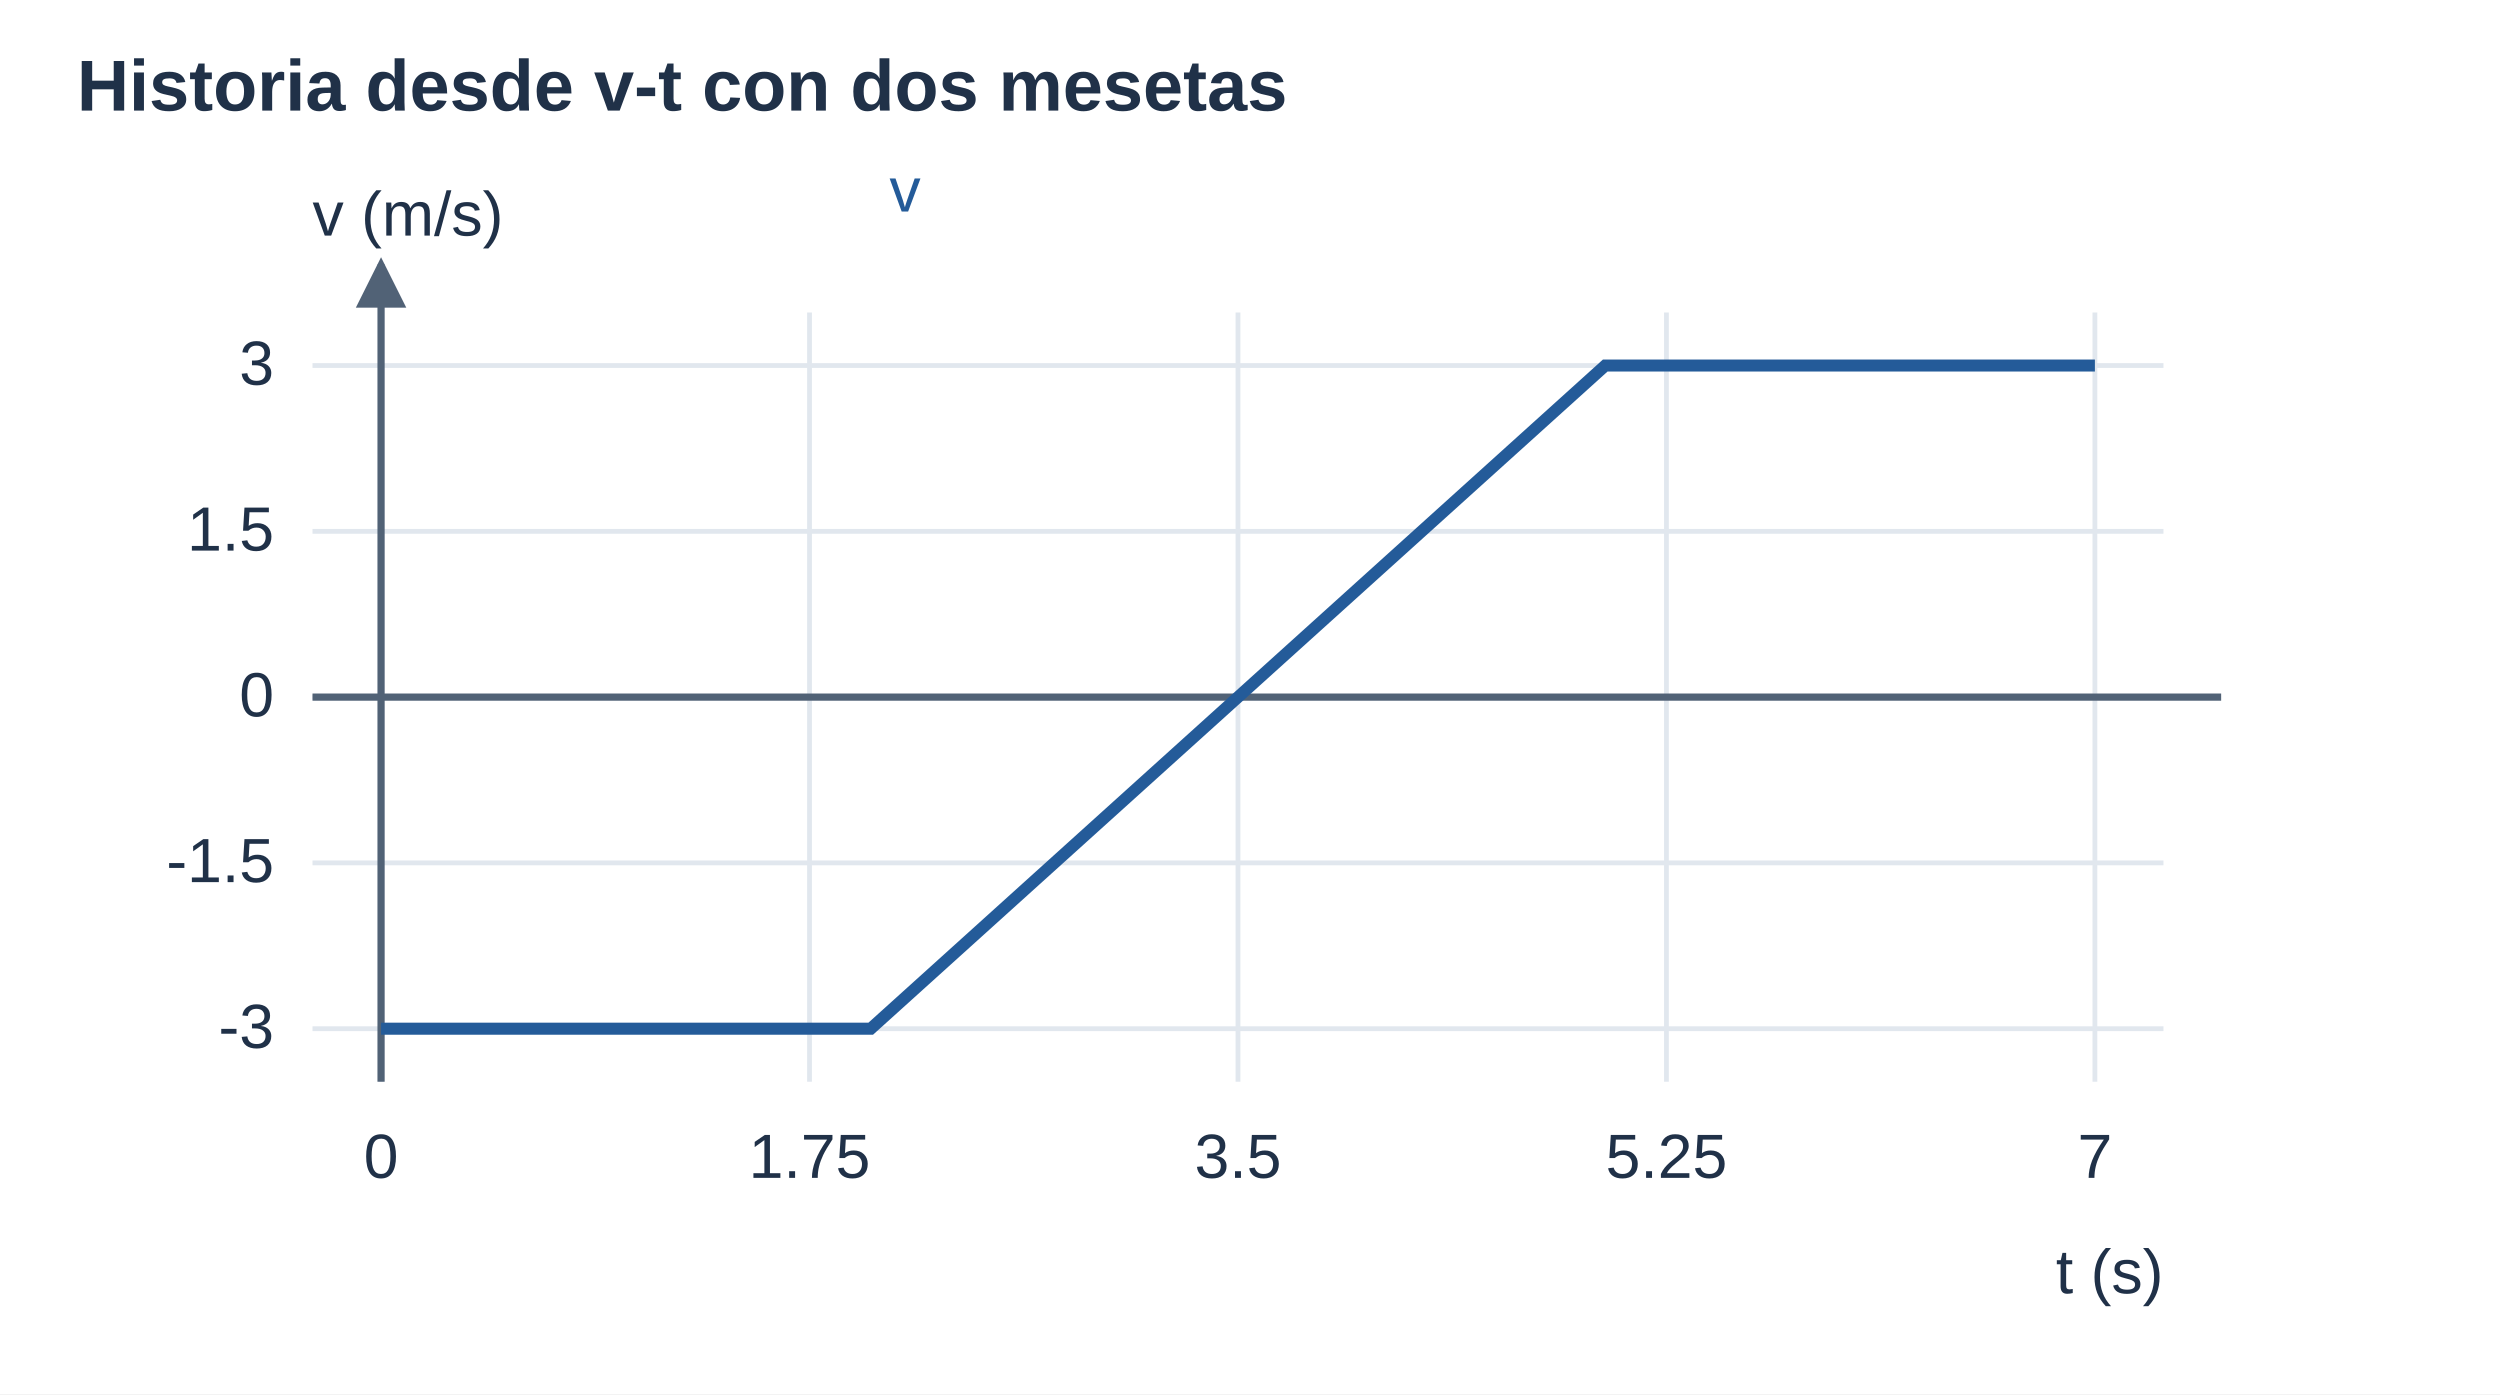
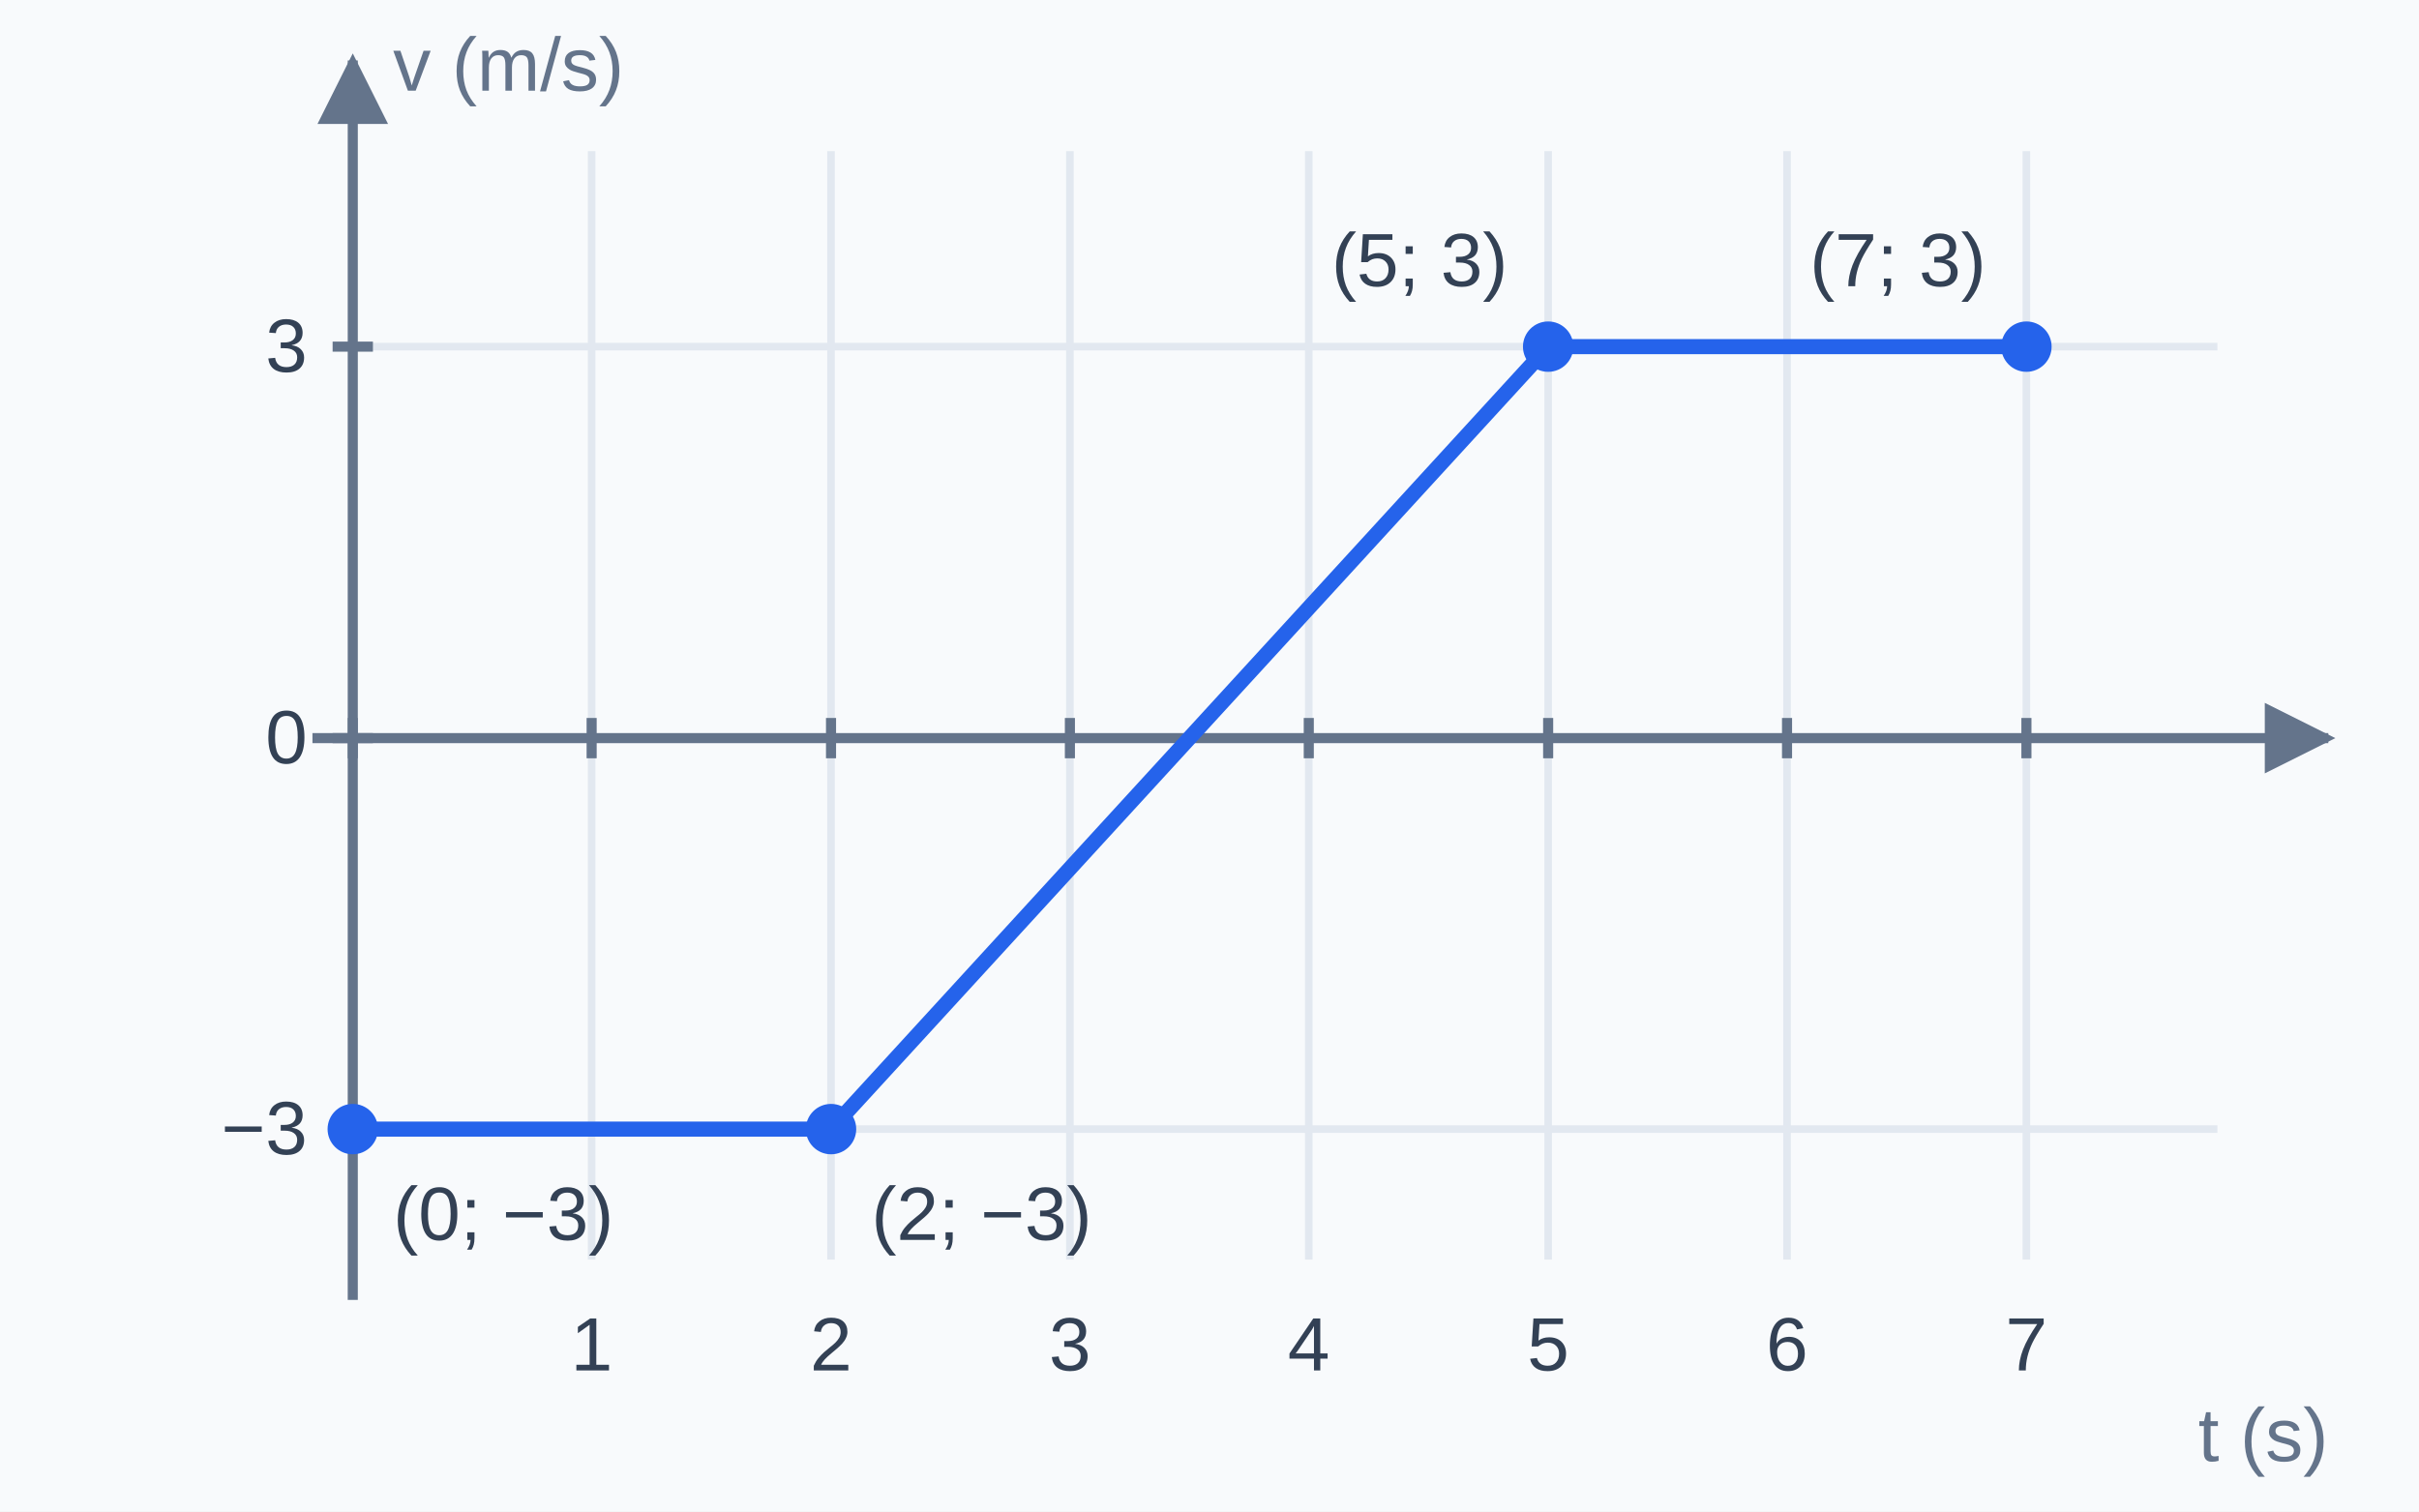
- <svg xmlns="http://www.w3.org/2000/svg" viewBox="0 0 520 290" role="img" aria-labelledby="title desc" style="max-width:100%;height:auto">
+ <svg xmlns="http://www.w3.org/2000/svg" viewBox="0 0 480 300" role="img" aria-labelledby="title desc">
  <defs>
-     <marker id="arrow" markerWidth="7" markerHeight="7" refX="6" refY="3.5" orient="auto-start-reverse">
-       <path d="M0 0 L7 3.5 L0 7Z" fill="context-stroke" />
+     <marker id="a-axis" viewBox="0 0 10 10" refX="9" refY="5" markerWidth="7" markerHeight="7" orient="auto-start-reverse">
+       <path d="M0 0 L10 5 L0 10 Z" fill="#64748b" />
+     </marker>
+     <marker id="a-blue" viewBox="0 0 10 10" refX="9" refY="5" markerWidth="7" markerHeight="7" orient="auto-start-reverse">
+       <path d="M0 0 L10 5 L0 10 Z" fill="#2563eb" />
+     </marker>
+     <marker id="a-amber" viewBox="0 0 10 10" refX="9" refY="5" markerWidth="7" markerHeight="7" orient="auto-start-reverse">
+       <path d="M0 0 L10 5 L0 10 Z" fill="#d97706" />
+     </marker>
+     <marker id="a-green" viewBox="0 0 10 10" refX="9" refY="5" markerWidth="7" markerHeight="7" orient="auto-start-reverse">
+       <path d="M0 0 L10 5 L0 10 Z" fill="#16a34a" />
+     </marker>
+     <marker id="a-red" viewBox="0 0 10 10" refX="9" refY="5" markerWidth="7" markerHeight="7" orient="auto-start-reverse">
+       <path d="M0 0 L10 5 L0 10 Z" fill="#dc2626" />
+     </marker>
+     <marker id="a-grey" viewBox="0 0 10 10" refX="9" refY="5" markerWidth="7" markerHeight="7" orient="auto-start-reverse">
+       <path d="M0 0 L10 5 L0 10 Z" fill="#94a3b8" />
    </marker>
  </defs>
-   <rect width="100%" height="100%" fill="white" />
-   <g font-family="Arial,sans-serif" font-size="13" fill="#203148">
-     <text x="16" y="23" font-size="15" font-weight="bold">Historia desde v-t con dos mesetas</text>
-     <path d="M79.26 65V225 M65 213.97H450" stroke="#e1e7ee" fill="none" />
-     <text x="79.26" y="245" text-anchor="middle">0</text>
-     <text x="57" y="217.97" text-anchor="end">-3</text>
-     <path d="M168.38 65V225 M65 179.48H450" stroke="#e1e7ee" fill="none" />
-     <text x="168.38" y="245" text-anchor="middle">1.75</text>
-     <text x="57" y="183.48" text-anchor="end">-1.5</text>
-     <path d="M257.50 65V225 M65 145.00H450" stroke="#e1e7ee" fill="none" />
-     <text x="257.50" y="245" text-anchor="middle">3.5</text>
-     <text x="57" y="149.00" text-anchor="end">0</text>
-     <path d="M346.62 65V225 M65 110.52H450" stroke="#e1e7ee" fill="none" />
-     <text x="346.62" y="245" text-anchor="middle">5.25</text>
-     <text x="57" y="114.52" text-anchor="end">1.5</text>
-     <path d="M435.74 65V225 M65 76.03H450" stroke="#e1e7ee" fill="none" />
-     <text x="435.74" y="245" text-anchor="middle">7</text>
-     <text x="57" y="80.03" text-anchor="end">3</text>
-     <path d="M65 145.00H462 M79.26 225V55" stroke="#516276" stroke-width="1.5" fill="none" marker-end="url(#arrow)" />
-     <text x="450" y="269" text-anchor="end">t (s)</text>
-     <text x="65" y="49">v (m/s)</text>
-     <polyline points="79.26,213.97 181.11,213.97 333.89,76.03 435.74,76.03" fill="none" stroke="#245b99" stroke-width="2.5" />
-     <text x="185" y="44" fill="#245b99">v</text>
+   <rect width="480" height="300" fill="#f8fafc" />
+   <g font-family="Arial, sans-serif">
+     <path d="M70.0 224.1 L440.0 224.1" fill="none" stroke="#e2e8f0" stroke-width="1.5" />
+     <path d="M70.0 68.8 L440.0 68.8" fill="none" stroke="#e2e8f0" stroke-width="1.5" />
+     <path d="M117.4 30.0 L117.4 250.0" fill="none" stroke="#e2e8f0" stroke-width="1.5" />
+     <path d="M164.9 30.0 L164.9 250.0" fill="none" stroke="#e2e8f0" stroke-width="1.5" />
+     <path d="M212.3 30.0 L212.3 250.0" fill="none" stroke="#e2e8f0" stroke-width="1.5" />
+     <path d="M259.7 30.0 L259.7 250.0" fill="none" stroke="#e2e8f0" stroke-width="1.5" />
+     <path d="M307.2 30.0 L307.2 250.0" fill="none" stroke="#e2e8f0" stroke-width="1.5" />
+     <path d="M354.6 30.0 L354.6 250.0" fill="none" stroke="#e2e8f0" stroke-width="1.5" />
+     <path d="M402.1 30.0 L402.1 250.0" fill="none" stroke="#e2e8f0" stroke-width="1.5" />
+     <path d="M62.0 146.5 L462.0 146.5" fill="none" stroke="#64748b" stroke-width="2" marker-end="url(#a-axis)" />
+     <path d="M70.0 258.0 L70.0 12.0" fill="none" stroke="#64748b" stroke-width="2" marker-end="url(#a-axis)" />
+     <path d="M70.0 142.5 L70.0 150.5" fill="none" stroke="#64748b" stroke-width="2" />
+     <path d="M117.4 142.5 L117.4 150.5" fill="none" stroke="#64748b" stroke-width="2" />
+     <text x="117.4" y="272.0" font-size="15" text-anchor="middle" fill="#334155">1</text>
+     <path d="M164.9 142.5 L164.9 150.5" fill="none" stroke="#64748b" stroke-width="2" />
+     <text x="164.9" y="272.0" font-size="15" text-anchor="middle" fill="#334155">2</text>
+     <path d="M212.3 142.5 L212.3 150.5" fill="none" stroke="#64748b" stroke-width="2" />
+     <text x="212.3" y="272.0" font-size="15" text-anchor="middle" fill="#334155">3</text>
+     <path d="M259.7 142.5 L259.7 150.5" fill="none" stroke="#64748b" stroke-width="2" />
+     <text x="259.7" y="272.0" font-size="15" text-anchor="middle" fill="#334155">4</text>
+     <path d="M307.2 142.5 L307.2 150.5" fill="none" stroke="#64748b" stroke-width="2" />
+     <text x="307.2" y="272.0" font-size="15" text-anchor="middle" fill="#334155">5</text>
+     <path d="M354.6 142.5 L354.6 150.5" fill="none" stroke="#64748b" stroke-width="2" />
+     <text x="354.6" y="272.0" font-size="15" text-anchor="middle" fill="#334155">6</text>
+     <path d="M402.1 142.5 L402.1 150.5" fill="none" stroke="#64748b" stroke-width="2" />
+     <text x="402.1" y="272.0" font-size="15" text-anchor="middle" fill="#334155">7</text>
+     <path d="M66.0 224.1 L74.0 224.1" fill="none" stroke="#64748b" stroke-width="2" />
+     <text x="61.0" y="229.1" font-size="15" text-anchor="end" fill="#334155">−3</text>
+     <path d="M66.0 146.5 L74.0 146.5" fill="none" stroke="#64748b" stroke-width="2" />
+     <text x="61.0" y="151.5" font-size="15" text-anchor="end" fill="#334155">0</text>
+     <path d="M66.0 68.8 L74.0 68.8" fill="none" stroke="#64748b" stroke-width="2" />
+     <text x="61.0" y="73.8" font-size="15" text-anchor="end" fill="#334155">3</text>
+     <text x="462.0" y="290.0" font-size="15" text-anchor="end" fill="#64748b">t (s)</text>
+     <text x="78.0" y="18.0" font-size="15" text-anchor="start" fill="#64748b">v (m/s)</text>
+     <polyline points="70.0,224.1 164.9,224.1 307.2,68.8 402.1,68.8" fill="none" stroke="#2563eb" stroke-width="3" />
+     <circle cx="70.0" cy="224.1" r="5" fill="#2563eb" />
+     <text x="78.0" y="246.1" font-size="15" text-anchor="start" fill="#334155">(0; −3)</text>
+     <circle cx="164.9" cy="224.1" r="5" fill="#2563eb" />
+     <text x="172.9" y="246.1" font-size="15" text-anchor="start" fill="#334155">(2; −3)</text>
+     <circle cx="307.2" cy="68.8" r="5" fill="#2563eb" />
+     <text x="299.2" y="56.8" font-size="15" text-anchor="end" fill="#334155">(5; 3)</text>
+     <circle cx="402.1" cy="68.8" r="5" fill="#2563eb" />
+     <text x="394.1" y="56.8" font-size="15" text-anchor="end" fill="#334155">(7; 3)</text>
  </g>
</svg>
